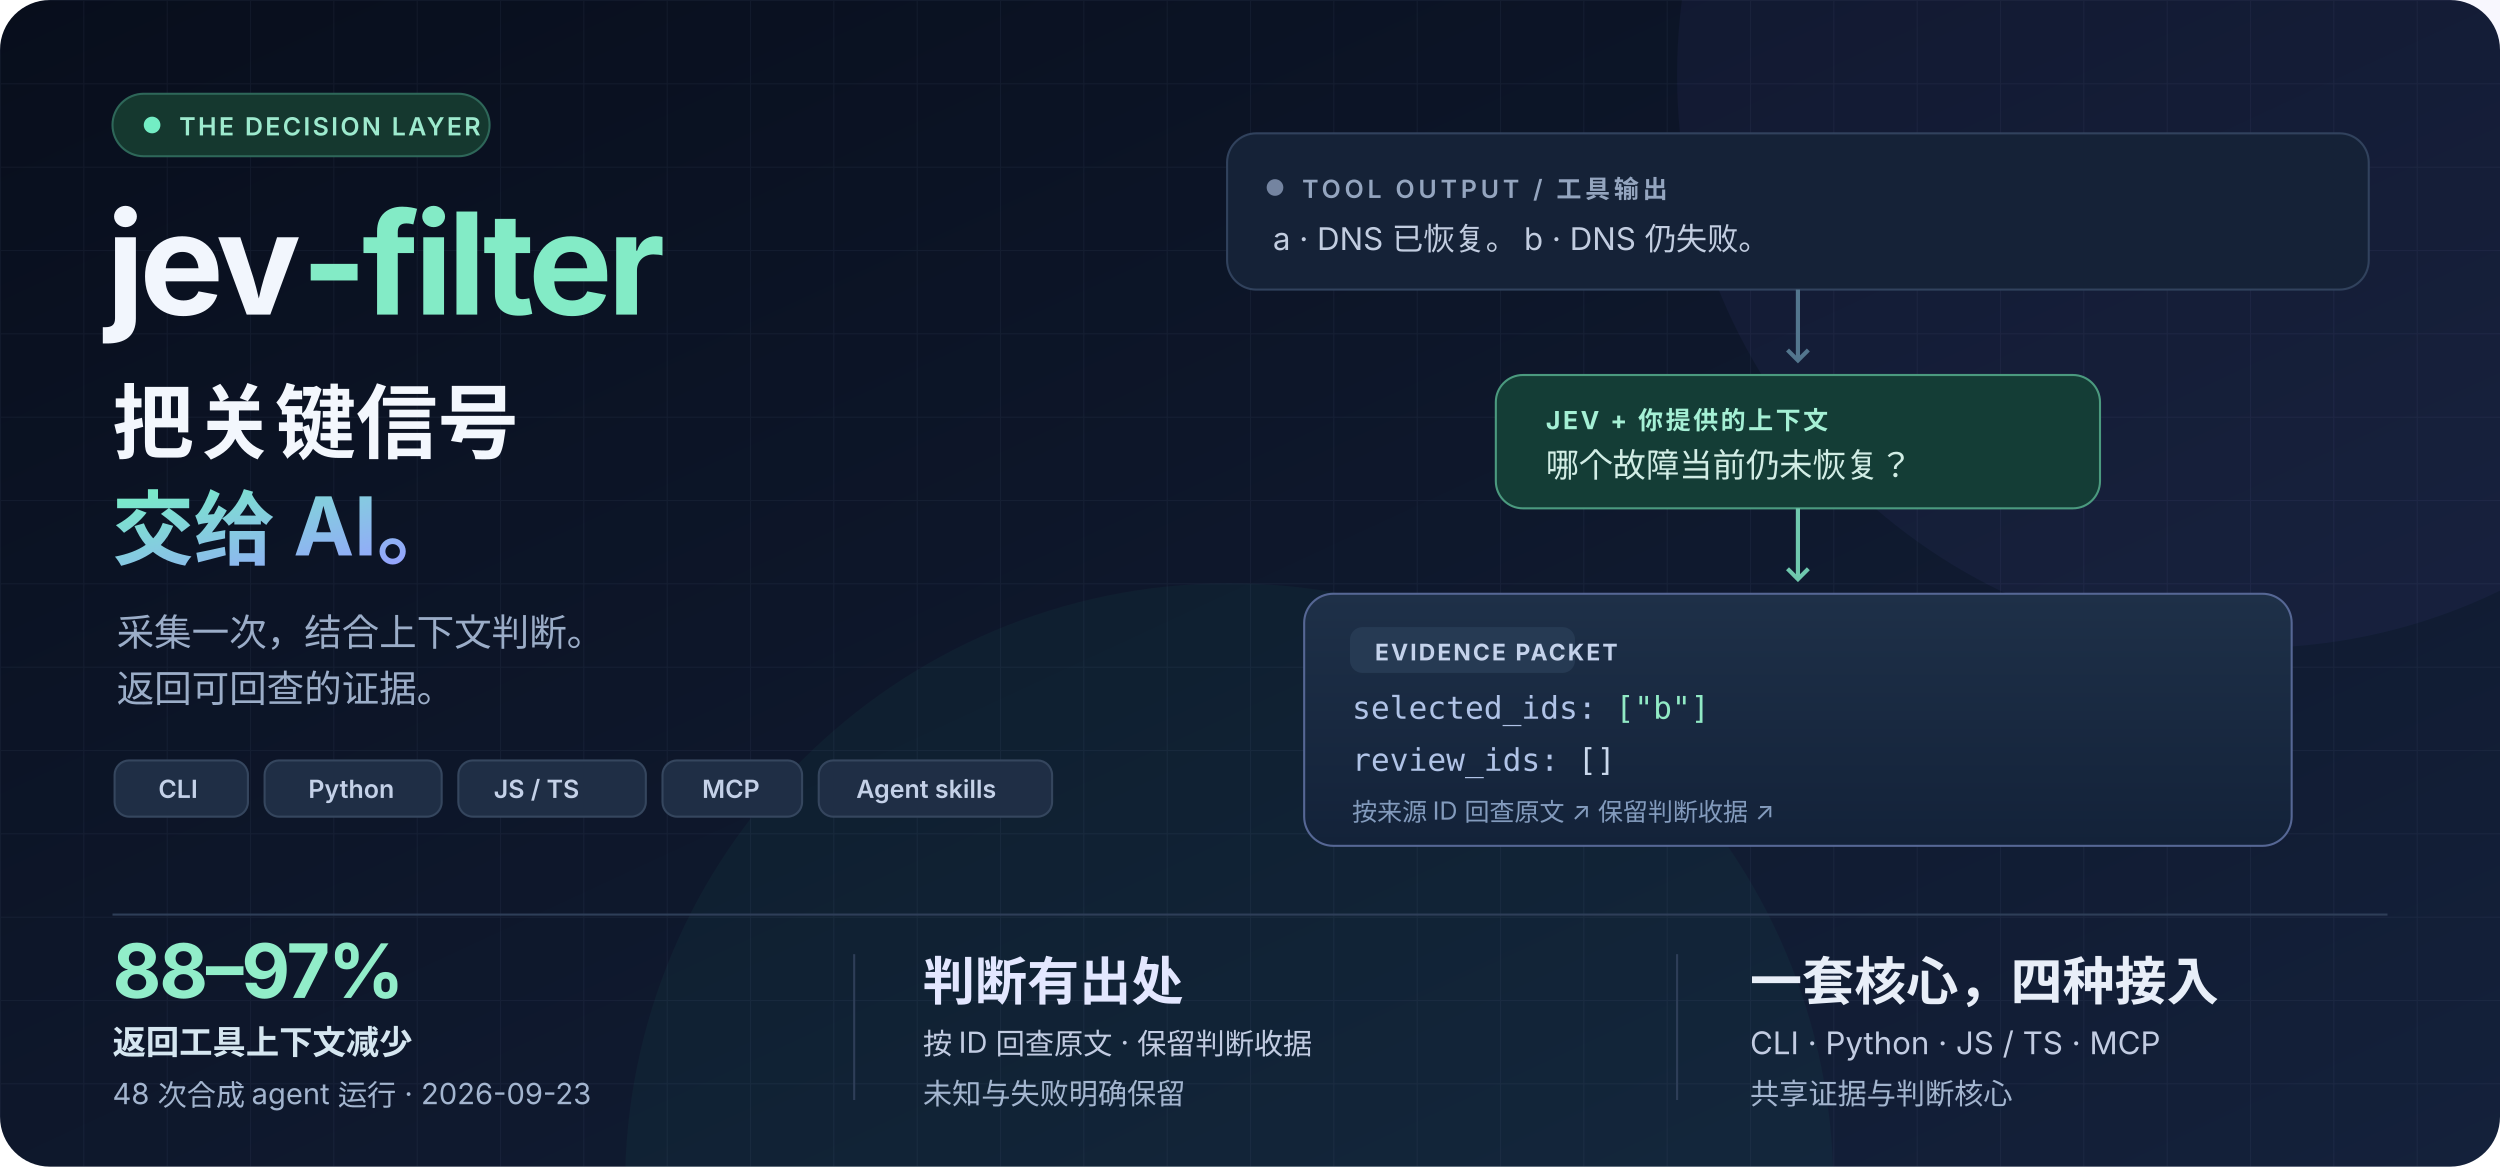
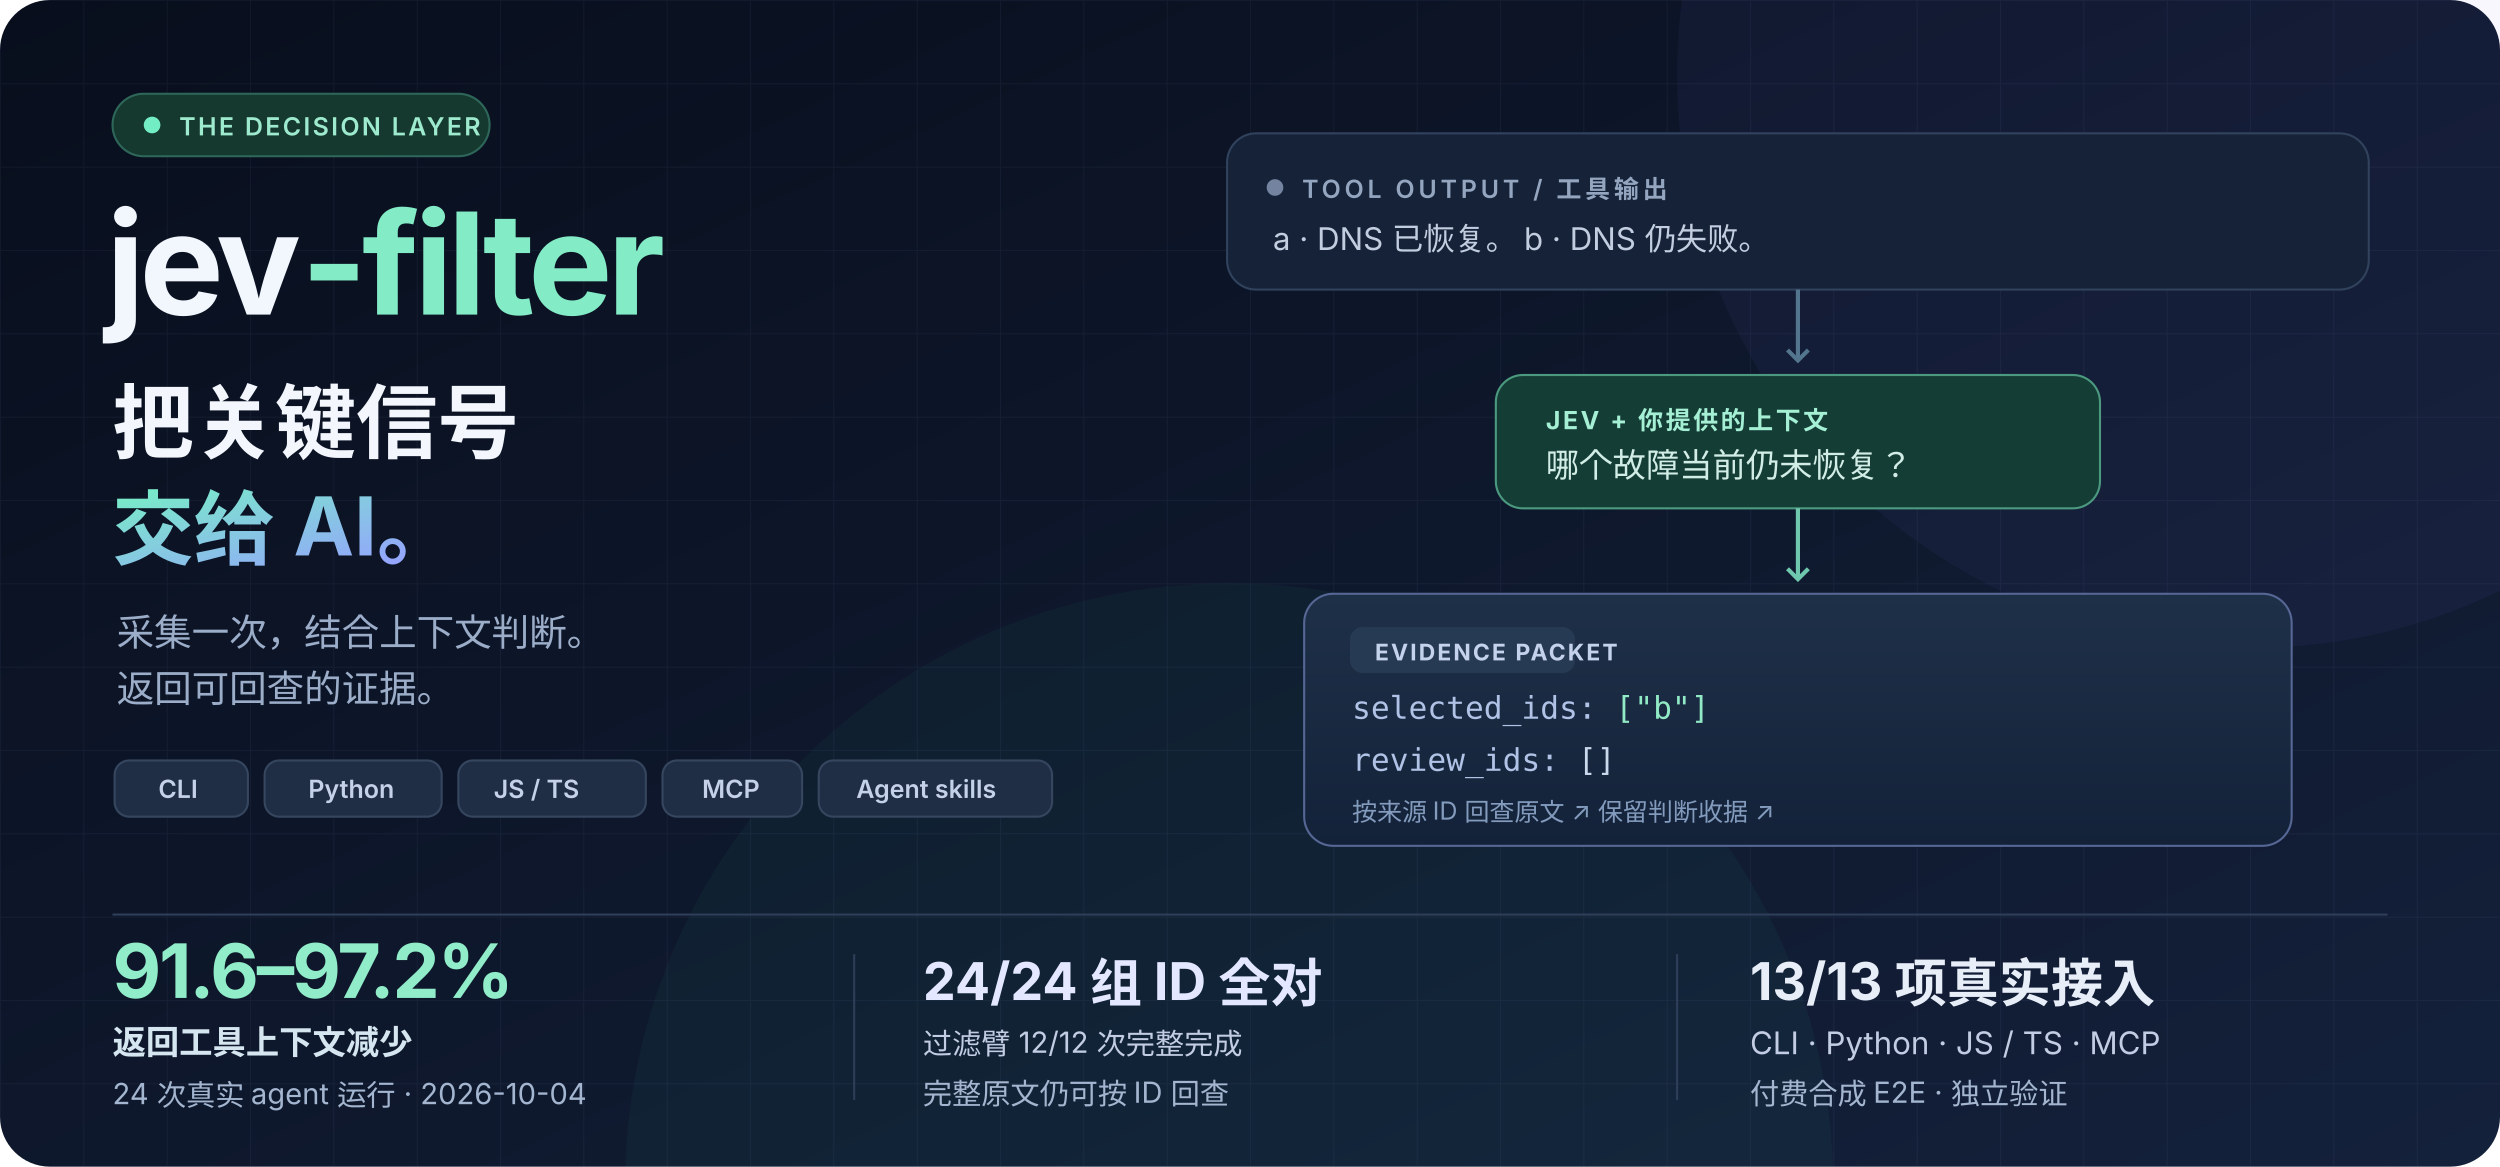
<svg xmlns="http://www.w3.org/2000/svg" width="1200" height="560" viewBox="0 0 1200 560" role="img" aria-labelledby="title desc">
  <defs>
    <linearGradient id="background" x2="1" y2="1">
      <stop stop-color="#080e1c" />
      <stop offset="1" stop-color="#14213b" />
    </linearGradient>
    <linearGradient id="signal" x2="1" y2="1">
      <stop stop-color="#77efc5" />
      <stop offset="1" stop-color="#95a2ff" />
    </linearGradient>
    <linearGradient id="panel" x2="0" y2="1">
      <stop stop-color="#1e3048" />
      <stop offset="1" stop-color="#132239" />
    </linearGradient>
    <pattern id="grid" width="40" height="40" patternUnits="userSpaceOnUse">
      <path d="M40 0H0V40" fill="none" stroke="#8293bb" stroke-opacity=".07" />
    </pattern>
  </defs>
  <rect width="1200" height="560" rx="24" fill="url(#background)" />
  <rect width="1200" height="560" rx="24" fill="url(#grid)" />
  <circle cx="1080" cy="36" r="275" fill="#786cf5" opacity=".055" />
  <circle cx="590" cy="570" r="290" fill="#34d3a3" opacity=".045" />
  <g font-family="Inter,Arial,'PingFang SC','Microsoft YaHei',sans-serif">
    <rect x="54" y="45" width="181" height="30" rx="15" fill="#15382f" stroke="#2e6759" />
    <circle cx="73" cy="60" r="4" fill="#73edc4" />
    <text x="86" y="65" fill="#9deace" font-size="12" font-weight="600" letter-spacing="1.1">THE DECISION LAYER</text>
    <text x="51" y="151" fill="#f2f6fd" font-size="68" font-weight="750" letter-spacing="-2.5">jev<tspan fill="#83ebc6">-filter</tspan>
    </text>
    <text x="54" y="217" fill="#f3f7fd" font-size="39" font-weight="650">把关键信号</text>
    <text x="54" y="268" fill="url(#signal)" font-size="39" font-weight="650">交给 AI。</text>
    <text x="56" y="310" fill="#9badc8" font-size="18">采集一次，结合上下文判断。</text>
    <text x="56" y="337" fill="#9badc8" font-size="18">返回可回查的证据。</text>
    <g font-size="12" font-weight="600">
      <rect x="55" y="365" width="64" height="27" rx="7" fill="#1f2e45" stroke="#35465e" />
      <text x="76" y="383" fill="#c4d1e8">CLI</text>
      <rect x="127" y="365" width="85" height="27" rx="7" fill="#1f2e45" stroke="#35465e" />
      <text x="148" y="383" fill="#c4d1e8">Python</text>
      <rect x="220" y="365" width="90" height="27" rx="7" fill="#1f2e45" stroke="#35465e" />
      <text x="237" y="383" fill="#c4d1e8">JS / TS</text>
      <rect x="318" y="365" width="67" height="27" rx="7" fill="#1f2e45" stroke="#35465e" />
      <text x="337" y="383" fill="#c4d1e8">MCP</text>
      <rect x="393" y="365" width="112" height="27" rx="7" fill="#1f2e45" stroke="#35465e" />
      <text x="411" y="383" fill="#c4d1e8">Agent skills</text>
    </g>
    <rect x="589" y="64" width="548" height="75" rx="14" fill="#152237" stroke="#31425d" />
    <circle cx="612" cy="90" r="4" fill="#7484a0" />
    <text x="625" y="95" fill="#94a5bf" font-size="12" font-weight="600" letter-spacing="1.8">TOOL OUTPUT / 工具输出</text>
    <text x="611" y="120" fill="#c2cde0" font-size="15">a · DNS 已恢复。 b · DNS 仍失败。</text>
    <path d="M863 139V173" stroke="#53768e" stroke-width="2" />
    <path d="m858 168 5 5 5-5" fill="none" stroke="#53768e" stroke-width="2" />
    <rect x="718" y="180" width="290" height="64" rx="13" fill="#143d36" stroke="#4b9a7f" />
    <text x="742" y="206" fill="#a5f0d5" font-size="12" font-weight="650" letter-spacing="1.2">JEV + 你提供的上下文</text>
    <text x="742" y="229" fill="#d2ede5" font-size="16">哪个故障当前仍未恢复？</text>
    <path d="M863 244V278" stroke="#6fc8ae" stroke-width="2" />
    <path d="m858 273 5 5 5-5" fill="none" stroke="#6fc8ae" stroke-width="2" />
    <rect x="626" y="285" width="474" height="121" rx="14" fill="url(#panel)" stroke="#566795" />
    <rect x="648" y="301" width="108" height="22" rx="6" fill="#263a53" />
    <text x="660" y="317" fill="#c4d2eb" font-size="11" font-weight="700" letter-spacing="1">EVIDENCE PACKET</text>
    <g font-family="ui-monospace,Consolas,monospace" font-size="15">
      <text x="649" y="345" fill="#b0c3e7">selected_ids: <tspan fill="#91eac5">["b"]</tspan>
      </text>
      <text x="649" y="370" fill="#b0c3e7">review_ids:   <tspan fill="#cad8ec">[]</tspan>
      </text>
    </g>
    <text x="649" y="394" fill="#839bbd" font-size="12">按来源 ID 回查原文 ↗ 保留判断收据 ↗</text>
    <line x1="54" y1="439" x2="1146" y2="439" stroke="#2e3e58" />
    <path d="M410 458V528M805 458V528" stroke="#2e3e58" />
-     <text x="54" y="479" fill="#91edc9" font-size="36" font-weight="750" letter-spacing="-1">88–97%</text>
+     <text x="54" y="479" fill="#91edc9" font-size="36" font-weight="750" letter-spacing="-1">91.6–97.2%</text>
    <text x="54" y="506" fill="#d5e6f0" font-size="16" font-weight="600">返回工具上下文减少</text>
-     <text x="54" y="530" fill="#a3b5cf" font-size="14">48 次合成 agent 运行 · 2026-09-23</text>
-     <text x="443" y="480" fill="#e3e7ff" font-size="25" font-weight="650">判断有出处</text>
-     <text x="443" y="506" fill="#c2cce2" font-size="14">按 ID 回查原文 · 保留判断收据</text>
-     <text x="443" y="530" fill="#a3b5cf" font-size="14">未知与失败明确保留</text>
-     <text x="840" y="480" fill="#e8eef8" font-size="25" font-weight="650">一套核心，四种接入</text>
+     <text x="54" y="530" fill="#a3b5cf" font-size="14">24 次真实 agent 运行 · 2026-10-04</text>
+     <text x="443" y="480" fill="#e3e7ff" font-size="25" font-weight="650">24/24 组 ID 全对</text>
+     <text x="443" y="506" fill="#c2cce2" font-size="14">过滤臂 12/12 次完整完成</text>
+     <text x="443" y="530" fill="#a3b5cf" font-size="14">完整原文仍可按 ID 回查</text>
+     <text x="840" y="480" fill="#e8eef8" font-size="25" font-weight="650">13/13 项真实接入</text>
    <text x="840" y="506" fill="#c2cce2" font-size="15">CLI · Python · JS / TS · MCP</text>
-     <text x="840" y="530" fill="#a3b5cf" font-size="14">共享证据与判断核心</text>
+     <text x="840" y="530" fill="#a3b5cf" font-size="14">付费合成 E2E · 独立验证</text>
  </g>
</svg>
